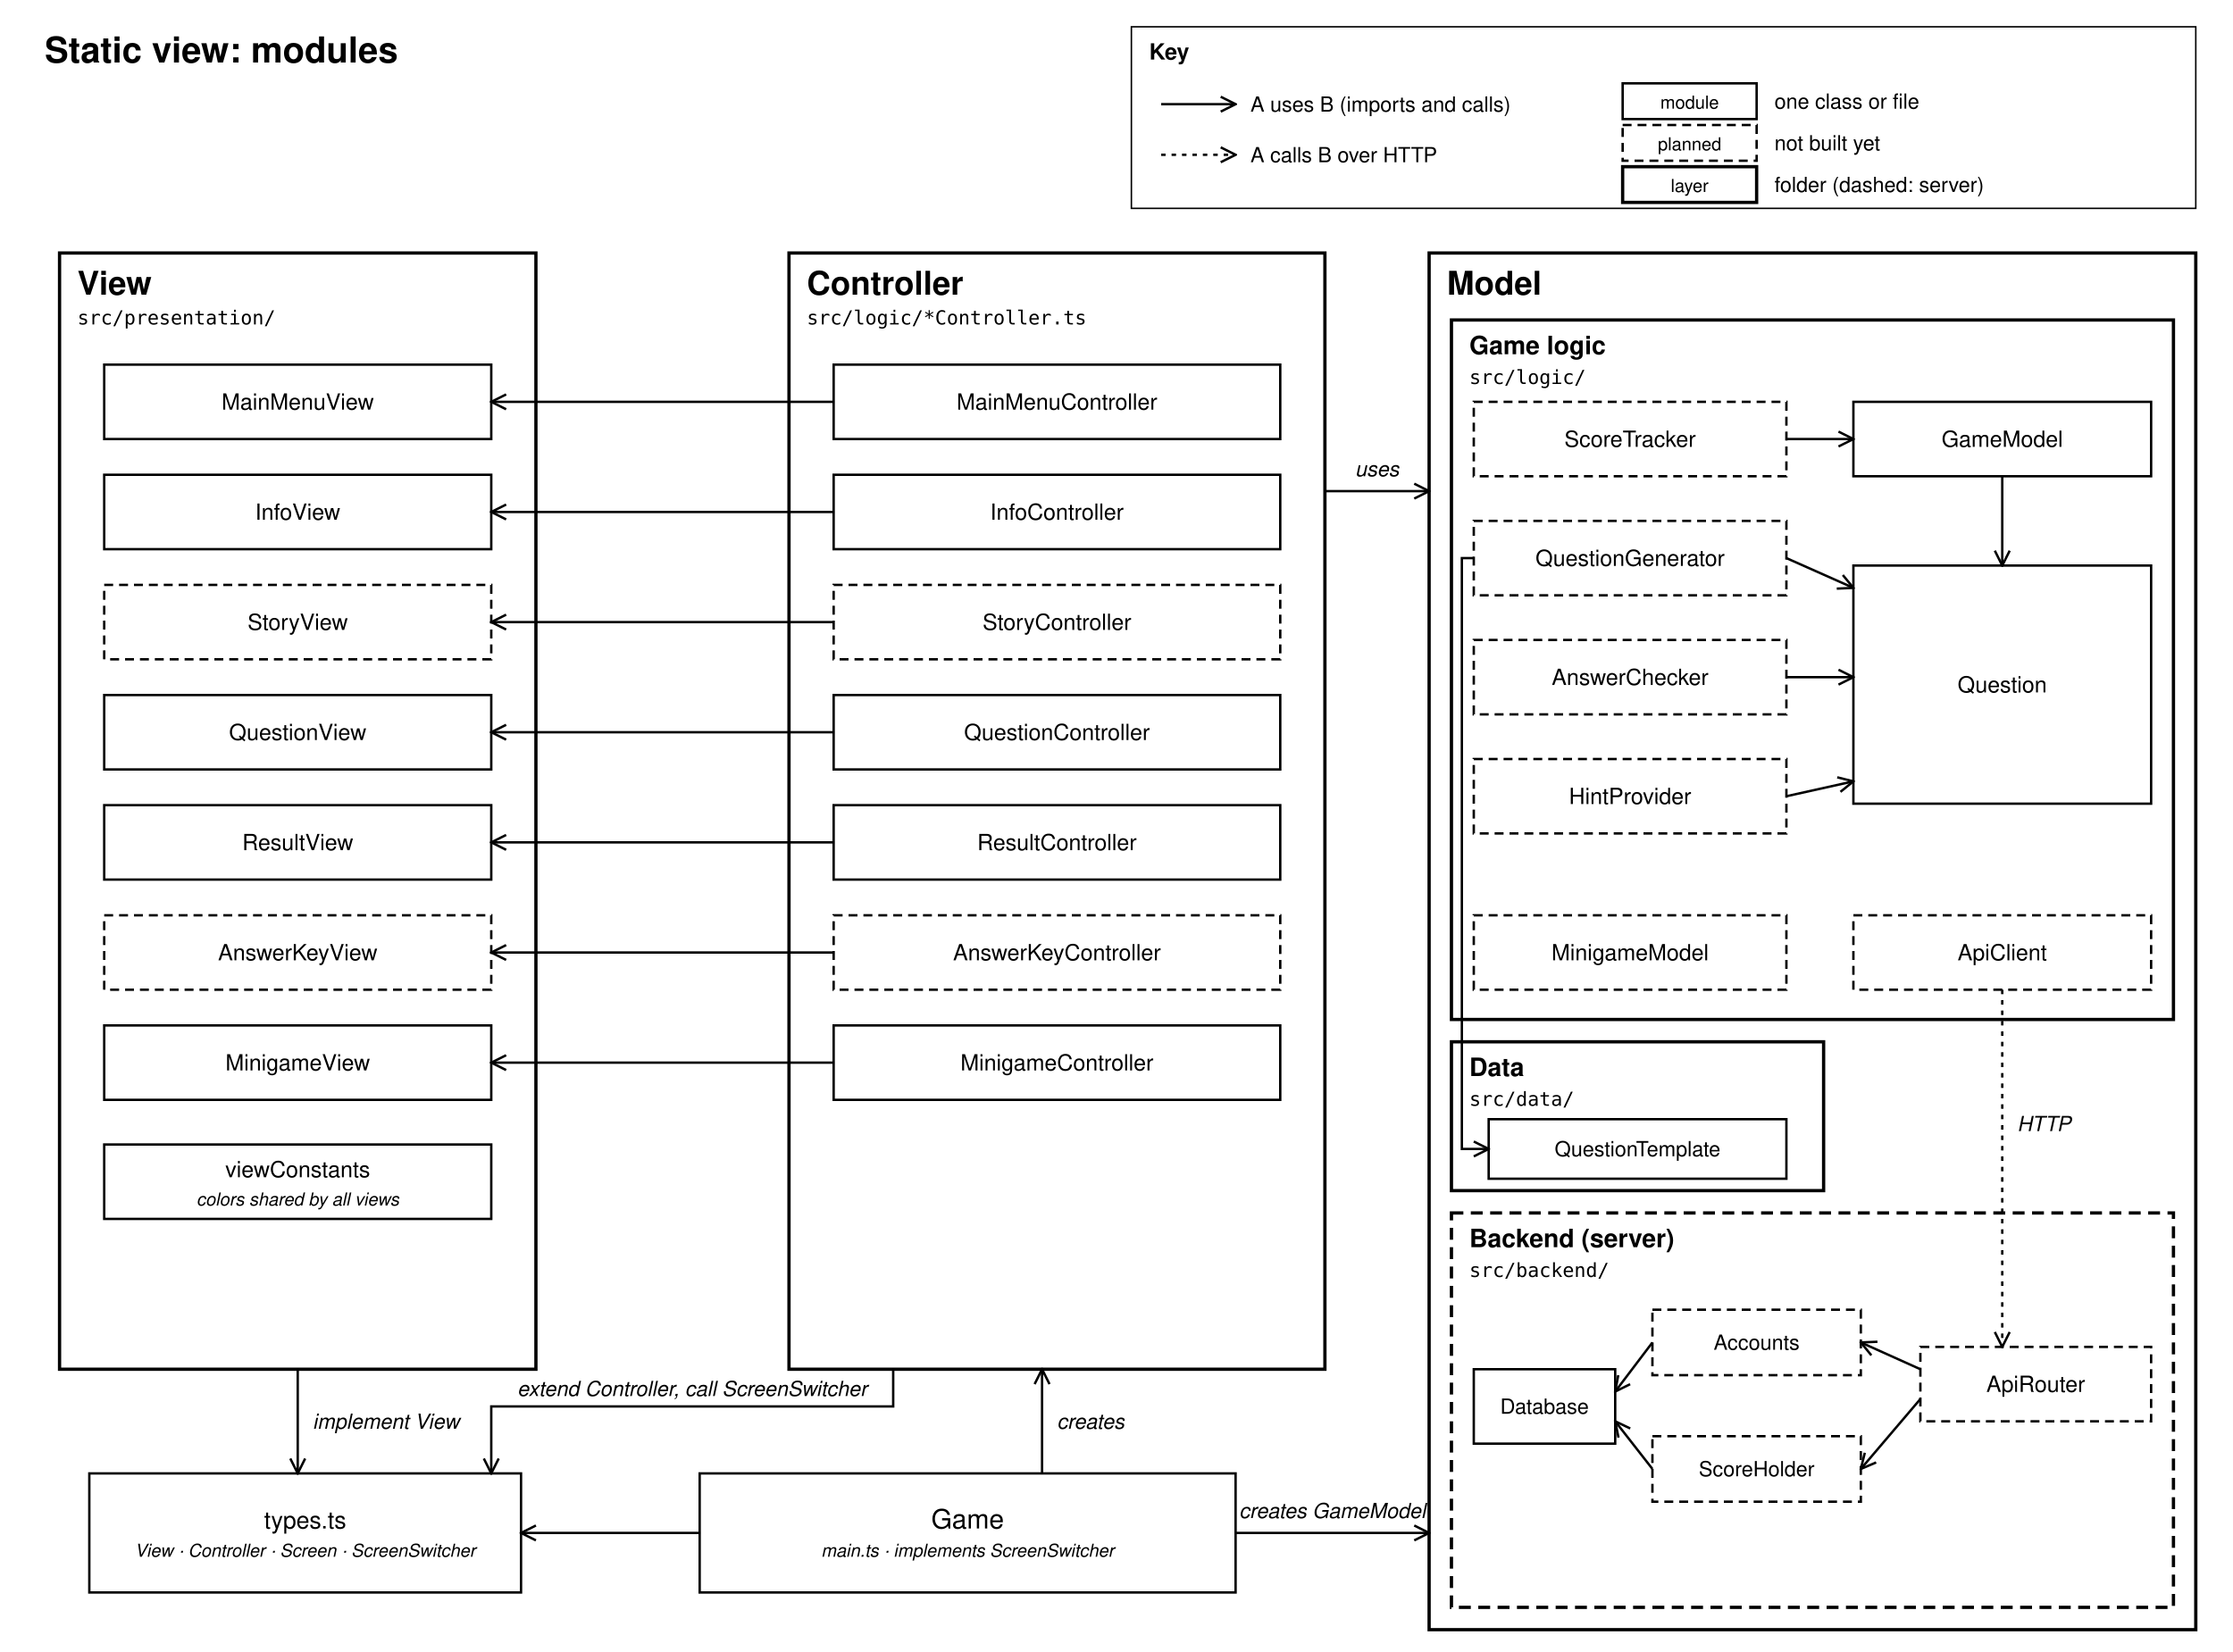
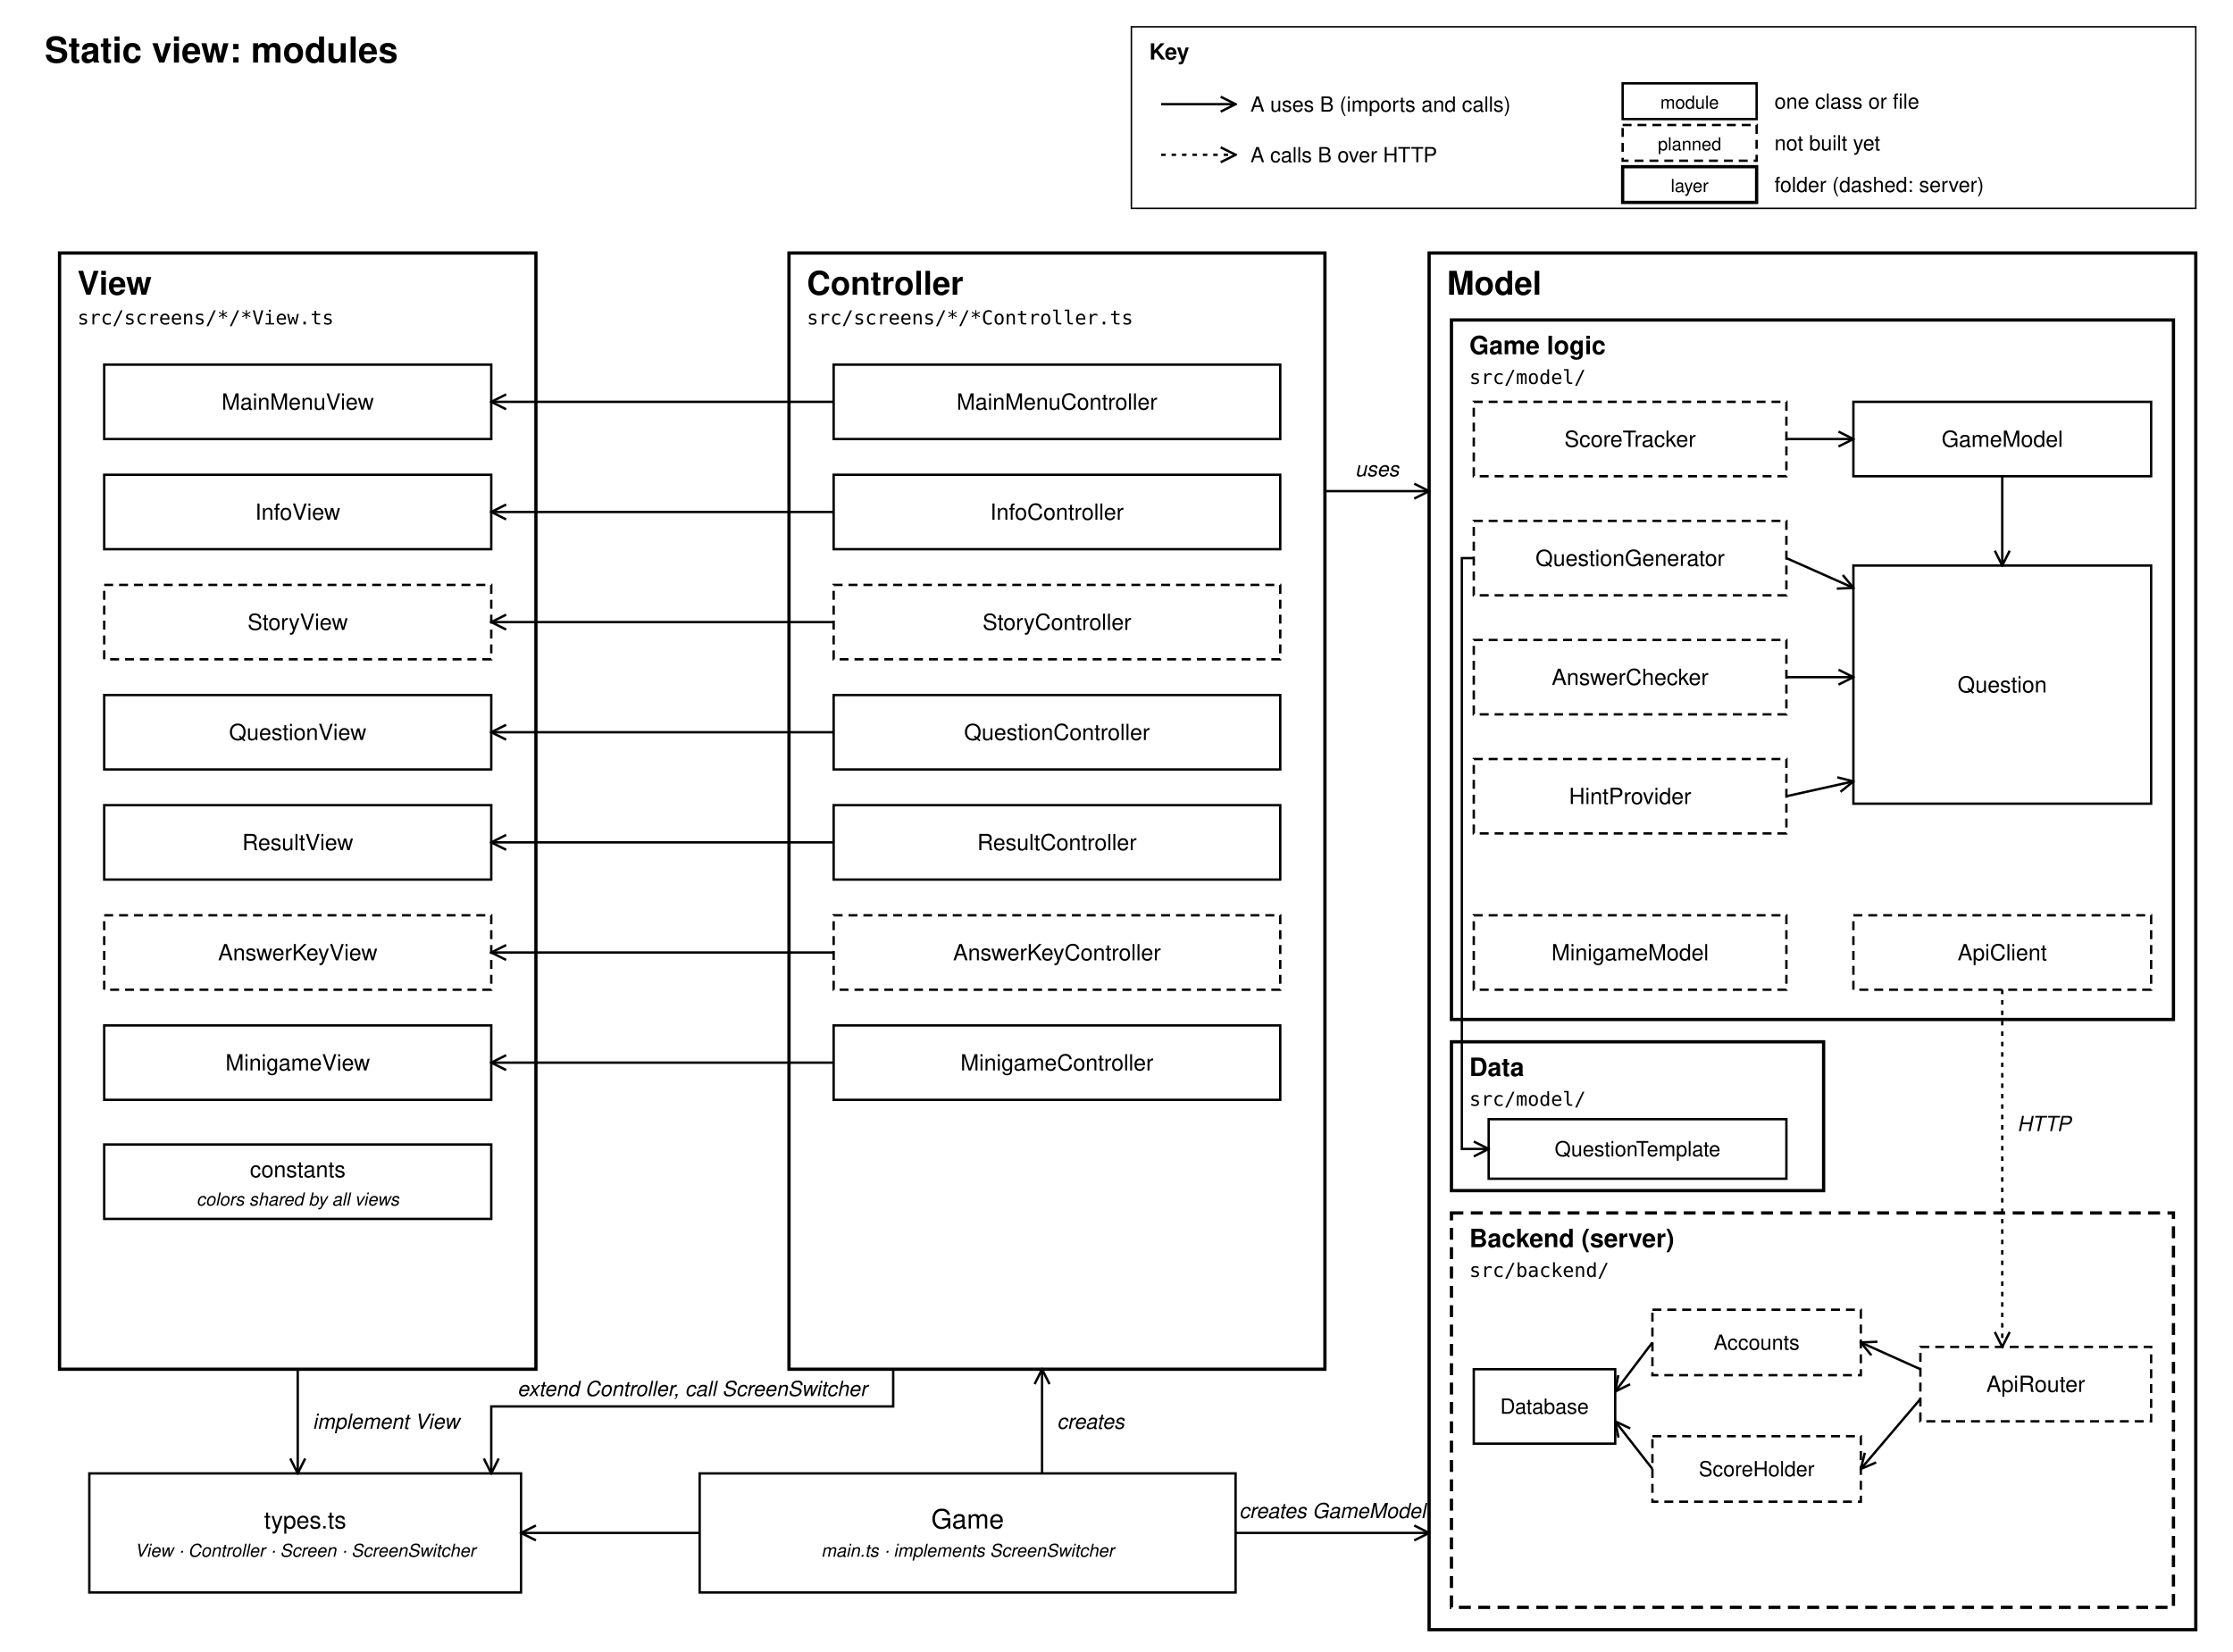
<svg xmlns="http://www.w3.org/2000/svg" width="1500" height="1110" viewBox="0 0 1500 1110">
  <defs>
    <marker id="arrow" viewBox="0 0 12 12" refX="11" refY="6" markerWidth="12" markerHeight="12" markerUnits="userSpaceOnUse" orient="auto">
      <path d="M1,1 L11,6 L1,11" fill="none" stroke="#000" stroke-width="1.6" />
    </marker>
  </defs>
  <rect width="1500" height="1110" fill="#fff" />
  <text x="30" y="42" font-family="Helvetica, Arial, sans-serif" font-size="24" text-anchor="start" font-weight="bold" fill="#000">Static view: modules</text>
  <rect x="760" y="18" width="715" height="122" fill="#fff" stroke="#000" stroke-width="1" />
  <text x="772" y="40" font-family="Helvetica, Arial, sans-serif" font-size="15" text-anchor="start" font-weight="bold" fill="#000">Key</text>
  <polyline points="780,70 830,70" fill="none" stroke="#000" stroke-width="1.6" marker-end="url(#arrow)" />
  <text x="840" y="75" font-family="Helvetica, Arial, sans-serif" font-size="14" text-anchor="start" font-weight="normal" fill="#000">A uses B (imports and calls)</text>
  <polyline points="780,104 830,104" fill="none" stroke="#000" stroke-width="1.6" stroke-dasharray="3 4" marker-end="url(#arrow)" />
  <text x="840" y="109" font-family="Helvetica, Arial, sans-serif" font-size="14" text-anchor="start" font-weight="normal" fill="#000">A calls B over HTTP</text>
  <rect x="1090" y="56" width="90" height="24" fill="#fff" stroke="#000" stroke-width="1.6" />
  <text x="1135" y="73" font-family="Helvetica, Arial, sans-serif" font-size="12" text-anchor="middle" font-weight="normal" fill="#000">module</text>
  <text x="1192" y="73" font-family="Helvetica, Arial, sans-serif" font-size="14" text-anchor="start" font-weight="normal" fill="#000">one class or file</text>
  <rect x="1090" y="84" width="90" height="24" fill="#fff" stroke="#000" stroke-width="1.6" stroke-dasharray="6 4" />
  <text x="1135" y="101" font-family="Helvetica, Arial, sans-serif" font-size="12" text-anchor="middle" font-weight="normal" fill="#000">planned</text>
  <text x="1192" y="101" font-family="Helvetica, Arial, sans-serif" font-size="14" text-anchor="start" font-weight="normal" fill="#000">not built yet</text>
  <rect x="1090" y="112" width="90" height="24" fill="none" stroke="#000" stroke-width="2.2" />
  <text x="1135" y="129" font-family="Helvetica, Arial, sans-serif" font-size="12" text-anchor="middle" font-weight="normal" fill="#000">layer</text>
  <text x="1192" y="129" font-family="Helvetica, Arial, sans-serif" font-size="14" text-anchor="start" font-weight="normal" fill="#000">folder (dashed: server)</text>
  <rect x="40" y="170" width="320" height="750" fill="none" stroke="#000" stroke-width="2.2" />
  <text x="52" y="198" font-family="Helvetica, Arial, sans-serif" font-size="22" text-anchor="start" font-weight="bold" fill="#000">View</text>
-   <text x="52" y="218" font-family="Menlo, Consolas, monospace" font-size="13" text-anchor="start" font-weight="normal" fill="#000">src/presentation/</text>
+   <text x="52" y="218" font-family="Menlo, Consolas, monospace" font-size="13" text-anchor="start" font-weight="normal" fill="#000">src/screens/*/*View.ts</text>
  <rect x="530" y="170" width="360" height="750" fill="none" stroke="#000" stroke-width="2.2" />
  <text x="542" y="198" font-family="Helvetica, Arial, sans-serif" font-size="22" text-anchor="start" font-weight="bold" fill="#000">Controller</text>
-   <text x="542" y="218" font-family="Menlo, Consolas, monospace" font-size="13" text-anchor="start" font-weight="normal" fill="#000">src/logic/*Controller.ts</text>
+   <text x="542" y="218" font-family="Menlo, Consolas, monospace" font-size="13" text-anchor="start" font-weight="normal" fill="#000">src/screens/*/*Controller.ts</text>
  <rect x="70" y="245" width="260" height="50" fill="#fff" stroke="#000" stroke-width="1.6" />
  <text x="200.0" y="275.25" font-family="Helvetica, Arial, sans-serif" font-size="15" text-anchor="middle" font-weight="normal" fill="#000">MainMenuView</text>
  <rect x="560" y="245" width="300" height="50" fill="#fff" stroke="#000" stroke-width="1.6" />
  <text x="710.0" y="275.25" font-family="Helvetica, Arial, sans-serif" font-size="15" text-anchor="middle" font-weight="normal" fill="#000">MainMenuController</text>
  <polyline points="560,270.0 330,270.0" fill="none" stroke="#000" stroke-width="1.6" marker-end="url(#arrow)" />
  <rect x="70" y="319" width="260" height="50" fill="#fff" stroke="#000" stroke-width="1.6" />
  <text x="200.0" y="349.25" font-family="Helvetica, Arial, sans-serif" font-size="15" text-anchor="middle" font-weight="normal" fill="#000">InfoView</text>
  <rect x="560" y="319" width="300" height="50" fill="#fff" stroke="#000" stroke-width="1.6" />
  <text x="710.0" y="349.25" font-family="Helvetica, Arial, sans-serif" font-size="15" text-anchor="middle" font-weight="normal" fill="#000">InfoController</text>
  <polyline points="560,344.0 330,344.0" fill="none" stroke="#000" stroke-width="1.6" marker-end="url(#arrow)" />
  <rect x="70" y="393" width="260" height="50" fill="#fff" stroke="#000" stroke-width="1.6" stroke-dasharray="6 4" />
  <text x="200.0" y="423.25" font-family="Helvetica, Arial, sans-serif" font-size="15" text-anchor="middle" font-weight="normal" fill="#000">StoryView</text>
  <rect x="560" y="393" width="300" height="50" fill="#fff" stroke="#000" stroke-width="1.6" stroke-dasharray="6 4" />
  <text x="710.0" y="423.25" font-family="Helvetica, Arial, sans-serif" font-size="15" text-anchor="middle" font-weight="normal" fill="#000">StoryController</text>
  <polyline points="560,418.0 330,418.0" fill="none" stroke="#000" stroke-width="1.6" marker-end="url(#arrow)" />
  <rect x="70" y="467" width="260" height="50" fill="#fff" stroke="#000" stroke-width="1.6" />
  <text x="200.0" y="497.25" font-family="Helvetica, Arial, sans-serif" font-size="15" text-anchor="middle" font-weight="normal" fill="#000">QuestionView</text>
  <rect x="560" y="467" width="300" height="50" fill="#fff" stroke="#000" stroke-width="1.6" />
  <text x="710.0" y="497.25" font-family="Helvetica, Arial, sans-serif" font-size="15" text-anchor="middle" font-weight="normal" fill="#000">QuestionController</text>
  <polyline points="560,492.0 330,492.0" fill="none" stroke="#000" stroke-width="1.6" marker-end="url(#arrow)" />
  <rect x="70" y="541" width="260" height="50" fill="#fff" stroke="#000" stroke-width="1.6" />
  <text x="200.0" y="571.25" font-family="Helvetica, Arial, sans-serif" font-size="15" text-anchor="middle" font-weight="normal" fill="#000">ResultView</text>
  <rect x="560" y="541" width="300" height="50" fill="#fff" stroke="#000" stroke-width="1.6" />
  <text x="710.0" y="571.25" font-family="Helvetica, Arial, sans-serif" font-size="15" text-anchor="middle" font-weight="normal" fill="#000">ResultController</text>
  <polyline points="560,566.0 330,566.0" fill="none" stroke="#000" stroke-width="1.6" marker-end="url(#arrow)" />
  <rect x="70" y="615" width="260" height="50" fill="#fff" stroke="#000" stroke-width="1.6" stroke-dasharray="6 4" />
  <text x="200.0" y="645.25" font-family="Helvetica, Arial, sans-serif" font-size="15" text-anchor="middle" font-weight="normal" fill="#000">AnswerKeyView</text>
  <rect x="560" y="615" width="300" height="50" fill="#fff" stroke="#000" stroke-width="1.6" stroke-dasharray="6 4" />
  <text x="710.0" y="645.25" font-family="Helvetica, Arial, sans-serif" font-size="15" text-anchor="middle" font-weight="normal" fill="#000">AnswerKeyController</text>
  <polyline points="560,640.0 330,640.0" fill="none" stroke="#000" stroke-width="1.6" marker-end="url(#arrow)" />
  <rect x="70" y="689" width="260" height="50" fill="#fff" stroke="#000" stroke-width="1.6" />
  <text x="200.0" y="719.25" font-family="Helvetica, Arial, sans-serif" font-size="15" text-anchor="middle" font-weight="normal" fill="#000">MinigameView</text>
  <rect x="560" y="689" width="300" height="50" fill="#fff" stroke="#000" stroke-width="1.6" />
  <text x="710.0" y="719.25" font-family="Helvetica, Arial, sans-serif" font-size="15" text-anchor="middle" font-weight="normal" fill="#000">MinigameController</text>
  <polyline points="560,714.0 330,714.0" fill="none" stroke="#000" stroke-width="1.6" marker-end="url(#arrow)" />
  <rect x="70" y="769" width="260" height="50" fill="#fff" stroke="#000" stroke-width="1.6" />
-   <text x="200.0" y="791.0" font-family="Helvetica, Arial, sans-serif" font-size="15" text-anchor="middle" font-weight="normal" fill="#000">viewConstants</text>
+   <text x="200.0" y="791.0" font-family="Helvetica, Arial, sans-serif" font-size="15" text-anchor="middle" font-weight="normal" fill="#000">constants</text>
  <text x="200.0" y="810.0" font-family="Helvetica, Arial, sans-serif" font-size="12" text-anchor="middle" font-weight="normal" font-style="italic" fill="#000">colors shared by all views</text>
  <rect x="60" y="990" width="290" height="80" fill="#fff" stroke="#000" stroke-width="1.6" />
  <text x="205.0" y="1027.0" font-family="Helvetica, Arial, sans-serif" font-size="16" text-anchor="middle" font-weight="normal" fill="#000">types.ts</text>
  <text x="205.0" y="1046.0" font-family="Helvetica, Arial, sans-serif" font-size="12" text-anchor="middle" font-weight="normal" font-style="italic" fill="#000">View · Controller · Screen · ScreenSwitcher</text>
  <rect x="470" y="990" width="360" height="80" fill="#fff" stroke="#000" stroke-width="1.6" />
  <text x="650.0" y="1027.0" font-family="Helvetica, Arial, sans-serif" font-size="18" text-anchor="middle" font-weight="normal" fill="#000">Game</text>
  <text x="650.0" y="1046.0" font-family="Helvetica, Arial, sans-serif" font-size="12" text-anchor="middle" font-weight="normal" font-style="italic" fill="#000">main.ts · implements ScreenSwitcher</text>
  <polyline points="200,920 200,990" fill="none" stroke="#000" stroke-width="1.6" marker-end="url(#arrow)" />
  <text x="210" y="960" font-family="Helvetica, Arial, sans-serif" font-size="14" text-anchor="start" font-weight="normal" font-style="italic" fill="#000">implement View</text>
  <polyline points="600,920 600,945 330,945 330,990" fill="none" stroke="#000" stroke-width="1.6" marker-end="url(#arrow)" />
  <text x="465" y="938" font-family="Helvetica, Arial, sans-serif" font-size="14" text-anchor="middle" font-weight="normal" font-style="italic" fill="#000">extend Controller, call ScreenSwitcher</text>
  <polyline points="700,990 700,920" fill="none" stroke="#000" stroke-width="1.6" marker-end="url(#arrow)" />
  <text x="710" y="960" font-family="Helvetica, Arial, sans-serif" font-size="14" text-anchor="start" font-weight="normal" font-style="italic" fill="#000">creates</text>
  <polyline points="470,1030 350,1030" fill="none" stroke="#000" stroke-width="1.6" marker-end="url(#arrow)" />
  <polyline points="830,1030 960,1030" fill="none" stroke="#000" stroke-width="1.6" marker-end="url(#arrow)" />
  <text x="895" y="1020" font-family="Helvetica, Arial, sans-serif" font-size="14" text-anchor="middle" font-weight="normal" font-style="italic" fill="#000">creates GameModel</text>
  <rect x="960" y="170" width="515" height="925" fill="none" stroke="#000" stroke-width="2.2" />
  <text x="972" y="198" font-family="Helvetica, Arial, sans-serif" font-size="22" text-anchor="start" font-weight="bold" fill="#000">Model</text>
  <polyline points="890,330 960,330" fill="none" stroke="#000" stroke-width="1.6" marker-end="url(#arrow)" />
  <text x="925" y="320" font-family="Helvetica, Arial, sans-serif" font-size="14" text-anchor="middle" font-weight="normal" font-style="italic" fill="#000">uses</text>
  <rect x="975" y="215" width="485" height="470" fill="none" stroke="#000" stroke-width="2.2" />
  <text x="987" y="238" font-family="Helvetica, Arial, sans-serif" font-size="17" text-anchor="start" font-weight="bold" fill="#000">Game logic</text>
-   <text x="987" y="258" font-family="Menlo, Consolas, monospace" font-size="13" text-anchor="start" font-weight="normal" fill="#000">src/logic/</text>
+   <text x="987" y="258" font-family="Menlo, Consolas, monospace" font-size="13" text-anchor="start" font-weight="normal" fill="#000">src/model/</text>
  <rect x="990" y="270" width="210" height="50" fill="#fff" stroke="#000" stroke-width="1.6" stroke-dasharray="6 4" />
  <text x="1095.0" y="300.25" font-family="Helvetica, Arial, sans-serif" font-size="15" text-anchor="middle" font-weight="normal" fill="#000">ScoreTracker</text>
  <rect x="990" y="350" width="210" height="50" fill="#fff" stroke="#000" stroke-width="1.6" stroke-dasharray="6 4" />
  <text x="1095.0" y="380.25" font-family="Helvetica, Arial, sans-serif" font-size="15" text-anchor="middle" font-weight="normal" fill="#000">QuestionGenerator</text>
  <rect x="990" y="430" width="210" height="50" fill="#fff" stroke="#000" stroke-width="1.6" stroke-dasharray="6 4" />
  <text x="1095.0" y="460.25" font-family="Helvetica, Arial, sans-serif" font-size="15" text-anchor="middle" font-weight="normal" fill="#000">AnswerChecker</text>
  <rect x="990" y="510" width="210" height="50" fill="#fff" stroke="#000" stroke-width="1.6" stroke-dasharray="6 4" />
  <text x="1095.0" y="540.25" font-family="Helvetica, Arial, sans-serif" font-size="15" text-anchor="middle" font-weight="normal" fill="#000">HintProvider</text>
  <rect x="990" y="615" width="210" height="50" fill="#fff" stroke="#000" stroke-width="1.6" stroke-dasharray="6 4" />
  <text x="1095.0" y="645.25" font-family="Helvetica, Arial, sans-serif" font-size="15" text-anchor="middle" font-weight="normal" fill="#000">MinigameModel</text>
  <rect x="1245" y="270" width="200" height="50" fill="#fff" stroke="#000" stroke-width="1.6" />
  <text x="1345.0" y="300.25" font-family="Helvetica, Arial, sans-serif" font-size="15" text-anchor="middle" font-weight="normal" fill="#000">GameModel</text>
  <rect x="1245" y="380" width="200" height="160" fill="#fff" stroke="#000" stroke-width="1.6" />
  <text x="1345.0" y="465.25" font-family="Helvetica, Arial, sans-serif" font-size="15" text-anchor="middle" font-weight="normal" fill="#000">Question</text>
  <rect x="1245" y="615" width="200" height="50" fill="#fff" stroke="#000" stroke-width="1.6" stroke-dasharray="6 4" />
  <text x="1345.0" y="645.25" font-family="Helvetica, Arial, sans-serif" font-size="15" text-anchor="middle" font-weight="normal" fill="#000">ApiClient</text>
  <polyline points="1200,295 1245,295" fill="none" stroke="#000" stroke-width="1.6" marker-end="url(#arrow)" />
  <polyline points="1345.0,320 1345.0,380" fill="none" stroke="#000" stroke-width="1.6" marker-end="url(#arrow)" />
  <polyline points="1200,375 1245,395" fill="none" stroke="#000" stroke-width="1.6" marker-end="url(#arrow)" />
  <polyline points="1200,455 1245,455" fill="none" stroke="#000" stroke-width="1.6" marker-end="url(#arrow)" />
  <polyline points="1200,535 1245,525" fill="none" stroke="#000" stroke-width="1.6" marker-end="url(#arrow)" />
  <rect x="975" y="700" width="250" height="100" fill="none" stroke="#000" stroke-width="2.2" />
  <text x="987" y="723" font-family="Helvetica, Arial, sans-serif" font-size="17" text-anchor="start" font-weight="bold" fill="#000">Data</text>
-   <text x="987" y="743" font-family="Menlo, Consolas, monospace" font-size="13" text-anchor="start" font-weight="normal" fill="#000">src/data/</text>
+   <text x="987" y="743" font-family="Menlo, Consolas, monospace" font-size="13" text-anchor="start" font-weight="normal" fill="#000">src/model/</text>
  <rect x="1000" y="752" width="200" height="40" fill="#fff" stroke="#000" stroke-width="1.6" />
  <text x="1100.0" y="776.9" font-family="Helvetica, Arial, sans-serif" font-size="14" text-anchor="middle" font-weight="normal" fill="#000">QuestionTemplate</text>
  <polyline points="990,375 982,375 982,772 1000,772" fill="none" stroke="#000" stroke-width="1.6" marker-end="url(#arrow)" />
  <rect x="975" y="815" width="485" height="265" fill="none" stroke="#000" stroke-width="2.2" stroke-dasharray="8 5" />
  <text x="987" y="838" font-family="Helvetica, Arial, sans-serif" font-size="17" text-anchor="start" font-weight="bold" fill="#000">Backend (server)</text>
  <text x="987" y="858" font-family="Menlo, Consolas, monospace" font-size="13" text-anchor="start" font-weight="normal" fill="#000">src/backend/</text>
  <rect x="1290" y="905" width="155" height="50" fill="#fff" stroke="#000" stroke-width="1.6" stroke-dasharray="6 4" />
  <text x="1367.5" y="935.25" font-family="Helvetica, Arial, sans-serif" font-size="15" text-anchor="middle" font-weight="normal" fill="#000">ApiRouter</text>
  <rect x="1110" y="880" width="140" height="44" fill="#fff" stroke="#000" stroke-width="1.6" stroke-dasharray="6 4" />
  <text x="1180.0" y="906.9" font-family="Helvetica, Arial, sans-serif" font-size="14" text-anchor="middle" font-weight="normal" fill="#000">Accounts</text>
  <rect x="1110" y="965" width="140" height="44" fill="#fff" stroke="#000" stroke-width="1.6" stroke-dasharray="6 4" />
  <text x="1180.0" y="991.9" font-family="Helvetica, Arial, sans-serif" font-size="14" text-anchor="middle" font-weight="normal" fill="#000">ScoreHolder</text>
  <rect x="990" y="920" width="95" height="50" fill="#fff" stroke="#000" stroke-width="1.6" />
  <text x="1037.5" y="949.9" font-family="Helvetica, Arial, sans-serif" font-size="14" text-anchor="middle" font-weight="normal" fill="#000">Database</text>
  <polyline points="1345,665 1345,905" fill="none" stroke="#000" stroke-width="1.6" stroke-dasharray="3 4" marker-end="url(#arrow)" />
  <text x="1355" y="760" font-family="Helvetica, Arial, sans-serif" font-size="14" text-anchor="start" font-weight="normal" font-style="italic" fill="#000">HTTP</text>
  <polyline points="1290,920 1250,902" fill="none" stroke="#000" stroke-width="1.6" marker-end="url(#arrow)" />
  <polyline points="1290,940 1250,987" fill="none" stroke="#000" stroke-width="1.6" marker-end="url(#arrow)" />
  <polyline points="1110,902 1085,935" fill="none" stroke="#000" stroke-width="1.6" marker-end="url(#arrow)" />
  <polyline points="1110,987 1085,955" fill="none" stroke="#000" stroke-width="1.6" marker-end="url(#arrow)" />
</svg>
